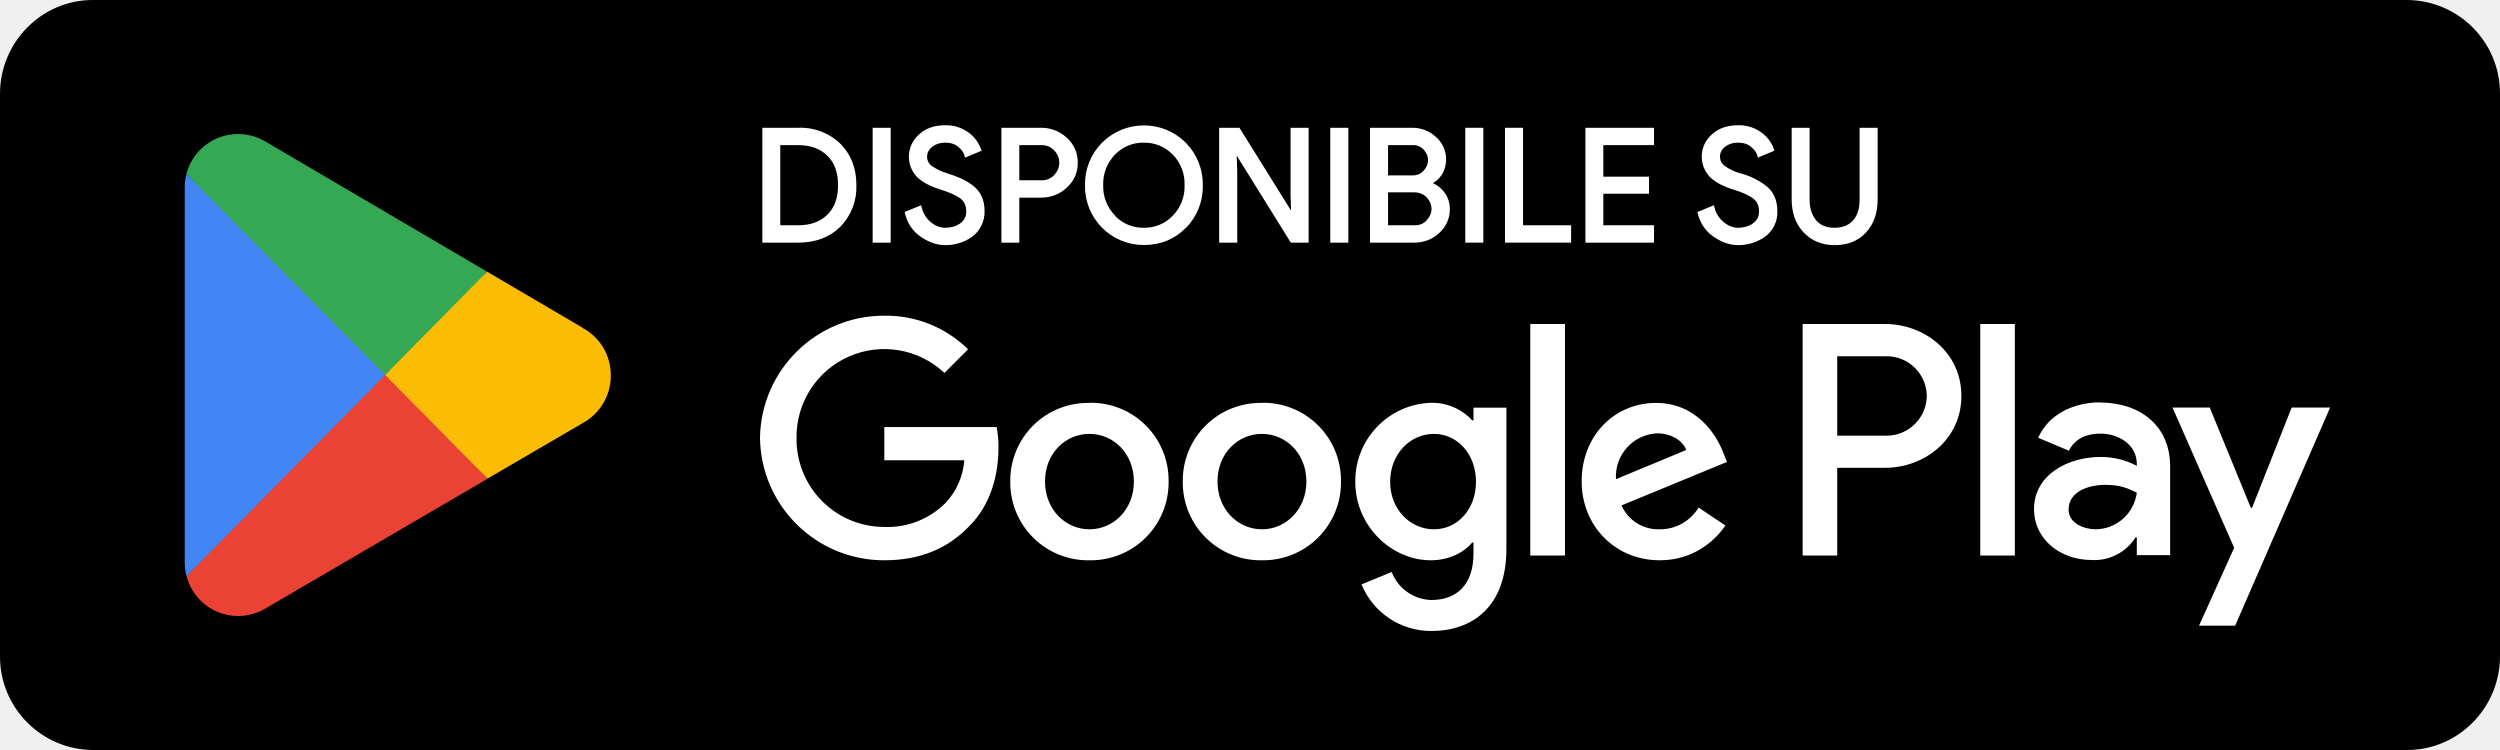
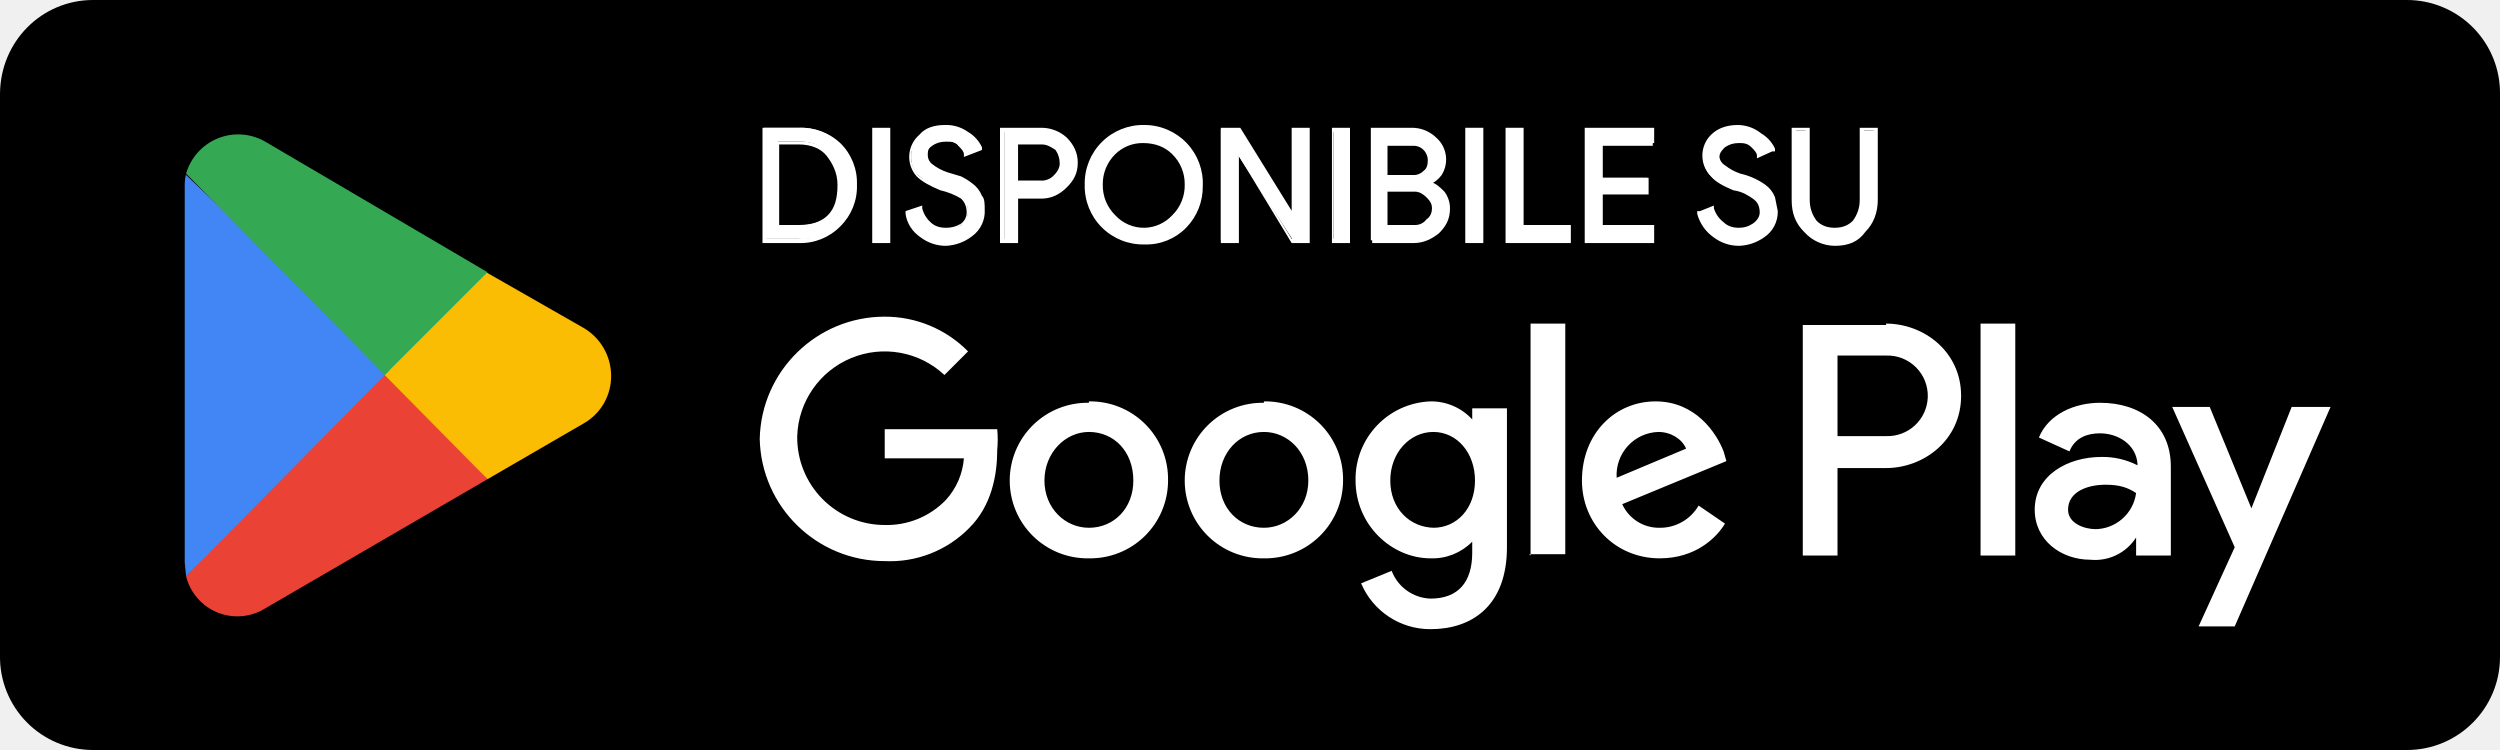
<svg xmlns="http://www.w3.org/2000/svg" width="180" height="54" fill="none">
-   <path d="M173.33 54H6.67A6.73 6.73 0 0 1 0 47.25V6.75C0 3.04 3 0 6.67 0h166.66A6.73 6.73 0 0 1 180 6.75v40.5c0 3.71-3 6.75-6.67 6.75Z" fill="#000" />
-   <path d="m27.63 26.22-14.2 15.26a3.84 3.84 0 0 0 5.65 2.35l.05-.03 15.97-9.33-7.48-8.25Z" fill="#EA4335" />
-   <path d="m41.98 23.63-.01-.02-6.9-4.05-7.77 7 7.8 7.9 6.86-4a3.89 3.89 0 0 0 2.02-3.43c0-1.47-.8-2.75-2-3.4Z" fill="#FBBC04" />
-   <path d="M13.43 12.52a3.7 3.7 0 0 0-.13 1v26.96c0 .35.04.68.13 1L28.1 26.62l-14.68-14.1Z" fill="#4285F4" />
-   <path d="m27.73 27 7.34-7.44-15.96-9.37a3.85 3.85 0 0 0-5.69 2.33L27.73 27Z" fill="#34A853" />
-   <path d="M142.58 40h2.49V23.33h-2.49V40ZM165 29.34l-2.85 7.22h-.09l-2.96-7.22h-2.68l4.44 10.1-2.53 5.61h2.6l6.84-15.71H165Zm-14.1 8.77c-.82 0-1.96-.41-1.96-1.42 0-1.29 1.41-1.78 2.64-1.78 1.1 0 1.6.24 2.27.56a3.02 3.02 0 0 1-2.96 2.64Zm.3-9.14c-1.81 0-3.68.8-4.45 2.55l2.21.93c.47-.93 1.35-1.23 2.27-1.23 1.3 0 2.6.78 2.62 2.15v.17a5.5 5.5 0 0 0-2.6-.64c-2.38 0-4.8 1.3-4.8 3.75 0 2.23 1.95 3.67 4.14 3.67a3.5 3.5 0 0 0 3.17-1.63h.09v1.28h2.4v-6.39c0-2.96-2.2-4.6-5.06-4.6Zm-15.38 2.4h-3.54v-5.72h3.53a2.89 2.89 0 0 1 2.92 2.86 2.9 2.9 0 0 1-2.91 2.86Zm-.07-8.04h-5.96V40h2.49v-6.32h3.47c2.76 0 5.47-2 5.47-5.17 0-3.18-2.71-5.18-5.47-5.18Zm-32.5 14.78c-1.72 0-3.16-1.44-3.16-3.42 0-2 1.44-3.45 3.15-3.45 1.7 0 3.03 1.46 3.03 3.45 0 1.98-1.33 3.42-3.03 3.42Zm2.85-7.84h-.1a3.93 3.93 0 0 0-2.98-1.27 5.64 5.64 0 0 0-5.44 5.7c0 3.17 2.6 5.64 5.44 5.64 1.35 0 2.43-.6 2.98-1.28h.09v.81c0 2.17-1.16 3.33-3.03 3.33a3.14 3.14 0 0 1-2.86-2.02l-2.17.9a5.4 5.4 0 0 0 5.03 3.35c2.92 0 5.4-1.71 5.4-5.9V29.35h-2.37v.92Zm4.08 9.73h2.5V23.33h-2.5V40Zm6.17-5.5a3.11 3.11 0 0 1 2.96-3.3c.99 0 1.83.49 2.1 1.2l-5.06 2.1Zm7.73-1.89c-.47-1.27-1.91-3.6-4.85-3.6-2.93 0-5.35 2.29-5.35 5.66 0 3.18 2.4 5.67 5.62 5.67 2.6 0 4.1-1.59 4.73-2.5l-1.93-1.3a3.24 3.24 0 0 1-2.8 1.57 2.89 2.89 0 0 1-2.75-1.72l7.59-3.13-.26-.65Zm-60.41-1.87v2.4h5.76a5.02 5.02 0 0 1-1.32 3.04 5.9 5.9 0 0 1-4.44 1.76 6.32 6.32 0 0 1-6.32-6.4A6.32 6.32 0 0 1 68 26.85l1.7-1.7a8.4 8.4 0 0 0-6.04-2.42 8.93 8.93 0 0 0-8.94 8.8 8.93 8.93 0 0 0 8.94 8.81c2.62 0 4.6-.86 6.14-2.47 1.6-1.59 2.09-3.82 2.09-5.62a7.8 7.8 0 0 0-.13-1.5h-8.1Zm14.77 7.37c-1.72 0-3.2-1.42-3.2-3.44 0-2.04 1.48-3.43 3.2-3.43 1.72 0 3.2 1.4 3.2 3.43 0 2.02-1.48 3.44-3.2 3.44Zm0-9.1a5.59 5.59 0 0 0-5.7 5.66 5.6 5.6 0 0 0 5.7 5.67 5.6 5.6 0 0 0 5.7-5.67 5.59 5.59 0 0 0-5.7-5.67Zm12.42 9.1c-1.72 0-3.2-1.42-3.2-3.44 0-2.04 1.48-3.43 3.2-3.43 1.72 0 3.2 1.4 3.2 3.43 0 2.02-1.48 3.44-3.2 3.44Zm0-9.1a5.59 5.59 0 0 0-5.7 5.66 5.6 5.6 0 0 0 5.7 5.67 5.6 5.6 0 0 0 5.69-5.67 5.59 5.59 0 0 0-5.7-5.67ZM56.05 16.35h1.42a3 3 0 0 0 2.2-.8c.53-.52.8-1.26.8-2.22a3 3 0 0 0-.8-2.21 3 3 0 0 0-2.2-.8h-1.42v6.03Zm-1.03.98v-8h2.45c1.23 0 2.21.37 2.95 1.12.74.74 1.1 1.7 1.1 2.88 0 1.19-.36 2.15-1.1 2.9a3.98 3.98 0 0 1-2.95 1.1h-2.45Z" fill="#fff" />
-   <path d="M56.05 16.35v.13h1.42c.95 0 1.72-.27 2.29-.83a3.1 3.1 0 0 0 .85-2.32 3.1 3.1 0 0 0-.85-2.31 3.13 3.13 0 0 0-2.3-.84h-1.54v6.3h.13v-.13h.13v-5.9h1.29c.9 0 1.59.26 2.1.76s.77 1.2.77 2.12c0 .93-.26 1.63-.77 2.13s-1.2.76-2.1.76h-1.42v.13Zm-1.03.98h.14V9.47h2.3c1.21 0 2.15.36 2.87 1.07a3.78 3.78 0 0 1 1.06 2.8c0 1.15-.35 2.07-1.06 2.79a3.84 3.84 0 0 1-2.86 1.07h-2.45v.27h2.45c1.25 0 2.28-.39 3.04-1.15a4.06 4.06 0 0 0 1.15-2.99c0-1.2-.38-2.21-1.15-2.98a4.11 4.11 0 0 0-3.04-1.15h-2.58v8.27h.13v-.14Zm7.95 0v-8h1.02v8h-1.02Z" fill="#fff" />
-   <path d="M62.97 17.33h.13V9.47h.76v7.73h-.9v.27h1.17V9.2h-1.3v8.27h.14v-.14Zm5.11.18c-.58 0-1.15-.19-1.7-.57a2.63 2.63 0 0 1-1.09-1.6l.94-.38c.11.44.34.81.69 1.12a1.87 1.87 0 0 0 2.31.1c.32-.24.47-.56.47-.96 0-.45-.15-.79-.47-1.03a4.9 4.9 0 0 0-1.5-.68 4.01 4.01 0 0 1-1.61-.86 1.8 1.8 0 0 1-.55-1.36 2 2 0 0 1 .68-1.5 2.5 2.5 0 0 1 1.78-.64 2.54 2.54 0 0 1 2.48 1.62l-.94.4a1.4 1.4 0 0 0-.5-.7c-.26-.22-.6-.33-1.02-.33-.4 0-.73.1-1.01.33a1 1 0 0 0-.42.82c0 .3.13.55.39.75.25.2.63.4 1.13.56.4.12.72.25.99.36.26.12.53.28.8.48.27.2.48.44.62.74a2.5 2.5 0 0 1-.04 2.06c-.16.3-.37.55-.63.72a3.15 3.15 0 0 1-1.8.55Z" fill="#fff" />
-   <path d="M68.08 17.51v-.13a2.8 2.8 0 0 1-1.62-.55 2.5 2.5 0 0 1-1.04-1.52l-.13.03.05.13.94-.38-.05-.13-.13.04c.12.46.36.86.73 1.18a2 2 0 0 0 2.48.1c.35-.25.53-.62.53-1.06 0-.48-.18-.87-.53-1.14a5.04 5.04 0 0 0-1.54-.7 3.8 3.8 0 0 1-1.56-.83c-.34-.33-.5-.74-.5-1.26 0-.54.2-1 .63-1.4.43-.4.98-.6 1.69-.6.65 0 1.17.16 1.57.48.4.32.66.67.78 1.04l.13-.04-.05-.12-.94.4.05.12.13-.04a1.52 1.52 0 0 0-.54-.77 1.7 1.7 0 0 0-1.11-.36c-.42 0-.8.12-1.1.36-.3.24-.47.56-.46.93 0 .34.15.63.43.86.28.22.67.4 1.18.57.39.13.72.25.97.37.26.11.52.26.78.46.26.18.45.4.58.68.12.28.19.6.19.97s-.07.7-.22.98-.35.5-.6.67a3.02 3.02 0 0 1-1.72.53v.27a3.34 3.34 0 0 0 1.87-.57 2.24 2.24 0 0 0 .94-1.88c0-.4-.07-.76-.22-1.08a2.03 2.03 0 0 0-.66-.79 4.6 4.6 0 0 0-.83-.49c-.27-.12-.6-.24-1-.37a3.58 3.58 0 0 1-1.1-.53.8.8 0 0 1-.33-.65c0-.29.12-.52.37-.72.26-.2.56-.3.93-.3.4 0 .7.1.94.3.25.2.4.41.45.63l.04.15 1.2-.5-.05-.12a2.49 2.49 0 0 0-.87-1.17 2.7 2.7 0 0 0-1.73-.54c-.76 0-1.39.22-1.87.67a2.12 2.12 0 0 0-.14 3.05c.39.38.95.67 1.67.9.67.2 1.16.43 1.46.65.28.22.42.52.42.93a1 1 0 0 1-.42.85c-.3.22-.64.32-1.07.33-.4 0-.75-.14-1.08-.42a2 2 0 0 1-.64-1.05l-.04-.15-1.08.44-.1.04.02.12c.18.71.56 1.28 1.14 1.67.58.4 1.17.6 1.78.6v-.14Zm5.18-4.41h1.72a1.41 1.41 0 0 0 1.43-1.4c0-.34-.13-.66-.4-.95a1.3 1.3 0 0 0-1.03-.43h-1.72v2.79Zm0 4.23h-1.03v-8h2.73c.67 0 1.26.23 1.75.68.5.45.75 1.02.75 1.7a2.2 2.2 0 0 1-.75 1.7c-.49.46-1.08.68-1.75.68h-1.7v3.24Z" fill="#fff" />
-   <path d="M73.26 13.1v.14h1.72a1.55 1.55 0 0 0 1.56-1.53c0-.38-.15-.74-.42-1.05a1.46 1.46 0 0 0-1.14-.48h-1.86v3.06h.14v-.13h.13v-2.66h1.59c.4 0 .7.13.94.4.24.26.35.55.35.86 0 .32-.11.6-.35.88a1.2 1.2 0 0 1-.94.39h-1.72v.13Zm0 4.23v-.13h-.9V9.47h2.6c.64 0 1.2.2 1.67.64.46.43.7.95.7 1.6 0 .66-.24 1.18-.7 1.6a2.4 2.4 0 0 1-1.67.65h-1.84v3.37h.27v-3.1h1.57c.7 0 1.33-.24 1.84-.71.53-.48.8-1.09.8-1.8 0-.72-.27-1.34-.8-1.81a2.66 2.66 0 0 0-1.84-.71H72.1v8.27h1.29v-.14h-.13Zm6.93-1.7c.6.6 1.32.9 2.17.9.86 0 1.58-.3 2.18-.9.59-.6.88-1.37.88-2.3 0-.93-.3-1.7-.88-2.3-.6-.6-1.32-.9-2.18-.9-.85 0-1.58.3-2.17.9-.6.6-.89 1.37-.89 2.3 0 .93.3 1.7.89 2.3Zm5.1.67a3.93 3.93 0 0 1-2.93 1.21 4.09 4.09 0 0 1-4.11-4.18 4.09 4.09 0 0 1 4.11-4.18 4.1 4.1 0 0 1 4.11 4.18 4.1 4.1 0 0 1-1.17 2.97Z" fill="#fff" />
-   <path d="m80.19 15.63-.1.1a3.1 3.1 0 0 0 2.27.93c.89 0 1.66-.31 2.27-.94.62-.62.93-1.43.93-2.39 0-.96-.31-1.76-.93-2.39a3.07 3.07 0 0 0-2.27-.94 3.1 3.1 0 0 0-2.27.94 3.27 3.27 0 0 0-.92 2.4c0 .95.3 1.76.92 2.38l.1-.09.1-.1a3 3 0 0 1-.86-2.2 3 3 0 0 1 .85-2.2 2.8 2.8 0 0 1 2.08-.86c.83 0 1.51.29 2.08.86a3 3 0 0 1 .85 2.2 3 3 0 0 1-.85 2.2 2.8 2.8 0 0 1-2.08.87 2.8 2.8 0 0 1-2.08-.86l-.1.09Zm5.1.67-.09-.1a3.8 3.8 0 0 1-2.84 1.18 3.96 3.96 0 0 1-3.98-4.05 3.96 3.96 0 0 1 3.98-4.04c1.13 0 2.07.39 2.83 1.18a3.96 3.96 0 0 1 1.15 2.86c0 1.14-.38 2.1-1.14 2.88l.1.09.1.1a4.23 4.23 0 0 0 1.2-3.07 4.22 4.22 0 0 0-4.24-4.3 4.22 4.22 0 0 0-4.24 4.31 4.22 4.22 0 0 0 4.24 4.3c1.2 0 2.22-.41 3.03-1.25l-.1-.1Zm2.63 1.03v-8h1.25l3.89 6.23h.04l-.04-1.54V9.33h1.02v8h-1.07l-4.07-6.52h-.04l.04 1.54v4.98h-1.02Z" fill="#fff" />
-   <path d="M87.92 17.33h.13V9.47h1.04l3.9 6.22h.25l-.05-1.68V9.47h.76v7.73h-.86l-4.07-6.53h-.26l.05 1.68v4.85h-.9v.27h1.17v-5.12l-.05-1.55h-.13v.14h.04v-.13l-.1.07 4.1 6.59h1.28V9.2h-1.3v4.82l.05 1.54h.13v-.14h-.04v.14l.1-.07-3.92-6.29h-1.46v8.27h.14v-.14Zm8 0v-8h1.02v8h-1.02Z" fill="#fff" />
-   <path d="M95.92 17.33h.13V9.47h.76v7.73h-.9v.27h1.17V9.2h-1.3v8.27h.14v-.14Zm3.88-.98h2.07c.4 0 .72-.14.96-.41a1.27 1.27 0 0 0-.01-1.8 1.3 1.3 0 0 0-1-.42H99.8v2.63Zm0-3.59h1.87c.39 0 .7-.12.93-.38.24-.26.35-.54.35-.85 0-.3-.1-.58-.34-.83a1.15 1.15 0 0 0-.9-.38h-1.9v2.44Zm-1.02 4.57v-8h2.89c.63 0 1.17.21 1.63.62.45.42.68.94.68 1.56 0 .38-.1.72-.3 1-.19.3-.45.52-.78.67v.04c.4.14.72.37.97.7.25.32.38.7.38 1.13 0 .66-.24 1.2-.72 1.63-.48.44-1.05.65-1.7.65h-3.05Z" fill="#fff" />
-   <path d="M99.8 16.35v.13h2.07c.43 0 .8-.15 1.06-.46.27-.29.4-.63.4-.99s-.14-.7-.41-.99c-.28-.3-.66-.45-1.1-.45h-2.15v2.9h.13v-.14h.14v-2.5h1.89c.38 0 .66.13.9.37.23.26.34.52.34.81 0 .3-.11.56-.34.82-.22.25-.5.37-.86.37H99.8v.13Zm0-3.59v.14h1.87a1.4 1.4 0 0 0 1.42-1.37c0-.33-.13-.65-.38-.92-.25-.29-.6-.43-1-.43h-2.04v2.72h.13v-.14h.14v-2.31h1.78a1 1 0 0 1 .8.34c.2.23.3.47.3.74s-.1.52-.32.76c-.2.23-.47.34-.83.34H99.8v.13Zm-1.02 4.57h.13V9.47h2.76c.6 0 1.1.19 1.54.58a1.89 1.89 0 0 1 .37 2.39 1.8 1.8 0 0 1-.74.62l-.08.03v.23l.1.03c.37.12.67.34.9.65.24.3.36.65.36 1.05 0 .63-.23 1.13-.68 1.54-.46.4-.99.6-1.61.61h-3.05v.27h3.05c.68 0 1.29-.23 1.79-.69.5-.45.77-1.04.77-1.73 0-.45-.14-.87-.41-1.22-.27-.34-.62-.6-1.04-.73l-.04.12h.13v-.04h-.13l.05.12a2 2 0 0 0 .85-.7 2.15 2.15 0 0 0-.41-2.74 2.48 2.48 0 0 0-1.72-.66h-3.03v8.27h.14v-.14Zm6.86 0v-8h1.02v8h-1.02Z" fill="#fff" />
-   <path d="M105.64 17.33h.13V9.47h.76v7.73h-.9v.27h1.17V9.2h-1.3v8.27h.14v-.14Zm2.86 0v-8h1.03v7.02h3.46v.98h-4.5Z" fill="#fff" />
-   <path d="M108.5 17.33h.13V9.47h.76v7.01h3.47v.72h-4.36v.27h4.62v-1.25h-3.46V9.2h-1.3v8.27h.14v-.14Zm10.45-7.01h-3.64v2.53h3.29v.96h-3.29v2.54h3.64v.98h-4.67v-8h4.67v.99Z" fill="#fff" />
-   <path d="M118.95 10.32v-.14h-3.77v2.8h3.28v.7h-3.28v2.8h3.64v.72h-4.4V9.47h4.4v.85h.27V9.2h-4.94v8.27h4.94v-1.25h-3.65v-2.27h3.29v-1.23h-3.29v-2.27h3.65v-.13h-.14Zm6.22 7.19c-.59 0-1.15-.19-1.7-.57a2.64 2.64 0 0 1-1.1-1.6l.94-.38c.11.44.34.81.69 1.12a1.88 1.88 0 0 0 2.31.1c.32-.24.48-.56.48-.96 0-.45-.16-.79-.48-1.03a4.9 4.9 0 0 0-1.5-.68 4.02 4.02 0 0 1-1.61-.86 1.98 1.98 0 0 1 .13-2.85 2.5 2.5 0 0 1 1.78-.65 2.54 2.54 0 0 1 2.48 1.62l-.94.4a1.4 1.4 0 0 0-.5-.7c-.26-.22-.6-.33-1.02-.33-.4 0-.73.1-1 .33a1 1 0 0 0-.43.82c0 .3.13.55.39.75.26.2.63.4 1.13.56.4.12.73.25 1 .36.26.12.53.28.8.48.27.2.47.44.61.74s.2.63.2 1.02-.07.73-.23 1.04c-.16.3-.38.55-.64.72a3.16 3.16 0 0 1-1.8.55Z" fill="#fff" />
-   <path d="M125.17 17.51v-.13c-.55 0-1.1-.18-1.63-.55a2.5 2.5 0 0 1-1.04-1.52l-.13.03.05.13.94-.38-.05-.13-.13.04c.12.46.36.86.73 1.18a2.01 2.01 0 0 0 2.48.1c.35-.25.53-.62.53-1.06 0-.48-.18-.87-.53-1.14a5.04 5.04 0 0 0-1.54-.7c-.7-.21-1.21-.5-1.56-.83-.34-.33-.5-.74-.5-1.26 0-.54.2-1 .63-1.4.43-.4.99-.6 1.7-.6a2.4 2.4 0 0 1 2.34 1.52l.13-.04-.05-.12-.94.4.05.12.13-.04a1.53 1.53 0 0 0-.54-.77 1.7 1.7 0 0 0-1.1-.36c-.42 0-.8.12-1.1.36-.3.24-.47.56-.47.93 0 .34.15.63.44.86.27.22.66.4 1.17.57.4.13.72.25.98.37.25.11.51.26.78.46.25.18.44.4.57.68.13.28.2.6.2.97s-.08.7-.23.98c-.15.28-.35.5-.6.67a3.02 3.02 0 0 1-1.71.53v.27a3.34 3.34 0 0 0 1.86-.57 2.17 2.17 0 0 0 .94-1.88c0-.4-.07-.76-.22-1.08a2.02 2.02 0 0 0-.66-.79 5.07 5.07 0 0 0-1.82-.86 3.58 3.58 0 0 1-1.1-.53.8.8 0 0 1-.33-.65c0-.29.11-.52.36-.72.26-.2.56-.3.93-.3.4 0 .7.1.94.3.25.2.4.41.46.63l.03.15 1.08-.45.11-.05-.03-.12a2.49 2.49 0 0 0-.87-1.17 2.7 2.7 0 0 0-1.74-.54c-.75 0-1.39.22-1.87.67a2.12 2.12 0 0 0-.13 3.05c.38.38.94.67 1.66.9.68.2 1.17.43 1.46.65.28.22.42.52.42.93 0 .37-.13.64-.42.85-.29.22-.64.32-1.06.33-.4 0-.75-.14-1.08-.42a2 2 0 0 1-.65-1.05l-.04-.15-1.08.44-.1.04.02.12c.18.71.57 1.28 1.15 1.67.57.4 1.17.6 1.78.6v-.14Zm6.93 0a2.8 2.8 0 0 1-2.14-.87 3.19 3.19 0 0 1-.83-2.28V9.33h1.03v5.08c0 .63.17 1.14.5 1.53.33.4.8.59 1.44.59.62 0 1.1-.2 1.43-.59.33-.39.5-.9.5-1.53V9.33h1.03v5.03c0 .95-.27 1.7-.8 2.29a2.8 2.8 0 0 1-2.16.86Z" fill="#fff" />
-   <path d="M132.1 17.51v-.13c-.86 0-1.52-.28-2.05-.83a3.05 3.05 0 0 1-.78-2.19v-4.9h.76v4.95c0 .65.17 1.2.53 1.62.35.42.88.63 1.53.63.66 0 1.18-.2 1.54-.63.36-.42.53-.97.53-1.62V9.47h.76v4.9a3.1 3.1 0 0 1-.76 2.19c-.5.54-1.18.82-2.06.82v.27c.93 0 1.7-.3 2.25-.91.56-.6.84-1.4.84-2.38V9.2h-1.3v5.2c0 .62-.15 1.1-.46 1.46-.3.35-.74.53-1.34.54-.6 0-1.03-.19-1.33-.54-.3-.37-.46-.84-.47-1.45V9.2H129v5.16c0 .96.28 1.76.86 2.37.57.61 1.33.92 2.23.92v-.14Z" fill="#fff" />
+   <path d="M173.3 54H6.7A6.7 6.7 0 0 1 0 47.2V6.8C0 3 3 0 6.7 0h166.6a6.7 6.7 0 0 1 6.7 6.8v40.5c0 3.7-3 6.7-6.7 6.7Z" fill="#000" />
+   <path d="M27.6 26.2 13.4 41.5a3.8 3.8 0 0 0 5.7 2.3l16-9.3-7.5-8.3Z" fill="#EA4335" />
+   <path d="m42 23.6-7-4-7.7 7 7.8 7.9 6.9-4a3.9 3.9 0 0 0 2-3.5 4 4 0 0 0-2-3.4Z" fill="#FBBC04" />
+   <path d="M13.4 12.5a3.7 3.7 0 0 0-.1 1v27l.1 1 14.7-14.9-14.7-14Z" fill="#4285F4" />
+   <path d="m27.7 27 7.4-7.4-16-9.4a3.9 3.9 0 0 0-5.7 2.3L27.7 27Z" fill="#34A853" />
+   <path d="M142.6 40h2.5V23.3h-2.5V40ZM165 29.3l-2.9 7.3-3-7.3h-2.7l4.5 10.1-2.6 5.7h2.6l6.9-15.8H165Zm-14.1 8.8c-.8 0-2-.4-2-1.4 0-1.3 1.4-1.8 2.7-1.8 1 0 1.6.2 2.2.6a3 3 0 0 1-3 2.6Zm.3-9.1c-1.8 0-3.7.8-4.4 2.5l2.2 1c.4-1 1.3-1.3 2.2-1.3 1.3 0 2.6.8 2.7 2.2v.1a5.5 5.5 0 0 0-2.6-.6c-2.4 0-4.8 1.3-4.8 3.8 0 2.2 1.9 3.6 4 3.6a3.5 3.5 0 0 0 3.3-1.6V40h2.5v-6.4c0-3-2.2-4.6-5.1-4.6Zm-15.4 2.4h-3.5v-5.8h3.5a2.9 2.9 0 0 1 3 3 2.9 2.9 0 0 1-3 2.8Zm0-8h-6V40h2.5v-6.3h3.5c2.7 0 5.4-2 5.4-5.2s-2.7-5.2-5.4-5.2ZM103.3 38c-1.8 0-3.2-1.4-3.2-3.4s1.4-3.5 3.1-3.5c1.7 0 3 1.5 3 3.5s-1.3 3.4-3 3.4Zm2.8-7.8h-.1a4 4 0 0 0-3-1.3 5.6 5.6 0 0 0-5.4 5.7c0 3.2 2.6 5.6 5.4 5.6a4 4 0 0 0 3-1.2v.8c0 2.1-1 3.3-3 3.3a3.1 3.1 0 0 1-2.8-2L98 42a5.4 5.4 0 0 0 5 3.3c3 0 5.5-1.7 5.5-5.9v-10H106v.9Zm4 9.7h2.6V23.3h-2.5V40Zm6.3-5.5a3.1 3.1 0 0 1 3-3.3c.9 0 1.7.5 2 1.2l-5 2.1Zm7.7-1.9c-.5-1.3-2-3.6-4.9-3.6-2.9 0-5.3 2.3-5.3 5.7 0 3.1 2.4 5.6 5.6 5.6 2.6 0 4.1-1.5 4.7-2.5l-1.9-1.3a3.2 3.2 0 0 1-2.8 1.6 2.9 2.9 0 0 1-2.7-1.7l7.5-3.1-.2-.7Zm-60.4-1.9V33h5.7a5 5 0 0 1-1.3 3 5.9 5.9 0 0 1-4.4 1.8 6.3 6.3 0 0 1-6.3-6.4A6.3 6.3 0 0 1 68 27l1.7-1.7a8.4 8.4 0 0 0-6-2.5 9 9 0 0 0-9 8.8 9 9 0 0 0 9 8.8 8 8 0 0 0 6.1-2.4c1.6-1.6 2-3.8 2-5.6a7.8 7.8 0 0 0 0-1.5h-8.1ZM78.4 38c-1.7 0-3.2-1.4-3.2-3.4s1.5-3.5 3.2-3.5c1.8 0 3.2 1.4 3.2 3.5 0 2-1.4 3.4-3.2 3.4Zm0-9a5.6 5.6 0 0 0-5.7 5.6 5.6 5.6 0 0 0 5.7 5.6 5.6 5.6 0 0 0 5.7-5.6 5.6 5.6 0 0 0-5.7-5.7ZM91 38c-1.8 0-3.2-1.4-3.2-3.4s1.4-3.5 3.2-3.5c1.7 0 3.2 1.4 3.2 3.5 0 2-1.5 3.4-3.2 3.4Zm0-9a5.6 5.6 0 0 0-5.7 5.6 5.6 5.6 0 0 0 5.7 5.6 5.6 5.6 0 0 0 5.7-5.6 5.6 5.6 0 0 0-5.7-5.7ZM56 16.2h1.5a3 3 0 0 0 2.2-.7 3 3 0 0 0 .8-2.3 3 3 0 0 0-.8-2.2 3 3 0 0 0-2.2-.8H56v6Zm-1 1v-8h2.5a4 4 0 0 1 3 1.2c.7.7 1 1.7 1 2.8a4 4 0 0 1-1 3 4 4 0 0 1-3 1H55Z" fill="#fff" />
+   <path d="M56 16.4h1.5c1 0 1.7-.2 2.3-.7a3.1 3.1 0 0 0 .8-2.4 3.1 3.1 0 0 0-.8-2.3 3.1 3.1 0 0 0-2.3-.8h-1.6v6.3h.2v-6.1h1.4c.9 0 1.6.3 2 .8s.8 1.2.8 2.1c0 1-.2 1.7-.7 2.2s-1.2.7-2.1.7H56v.2Zm-1 1h.2v-8h2.3c1.2 0 2.1.4 2.8 1.1a3.8 3.8 0 0 1 1 2.8c0 1.2-.3 2.1-1 2.8a3.8 3.8 0 0 1-2.8 1.1H55v.3h2.5a4 4 0 0 0 3-1.2 4 4 0 0 0 1.2-3 4 4 0 0 0-1.2-3 4.1 4.1 0 0 0-3-1.1h-2.6v8.3h.1v-.2Zm8 0v-8h1v8h-1Z" fill="#fff" />
+   <path d="M63 17.3h.1V9.5h.8v7.7h-1v.3h1.2V9.2h-1.3v8.3h.2v-.2Zm5 .2a3 3 0 0 1-1.6-.6 2.6 2.6 0 0 1-1.1-1.6l1-.3c0 .4.3.8.6 1a1.9 1.9 0 0 0 2.3.2c.3-.3.5-.6.5-1s-.2-.8-.5-1a4.9 4.9 0 0 0-1.5-.7 4 4 0 0 1-1.6-.9 1.8 1.8 0 0 1-.5-1.3 2 2 0 0 1 .6-1.5 2.5 2.5 0 0 1 1.8-.6 2.5 2.5 0 0 1 2.5 1.6l-1 .4a1.4 1.4 0 0 0-.4-.7c-.3-.2-.6-.4-1-.4s-.8.1-1 .4a1 1 0 0 0-.5.8c0 .3.2.5.4.7l1.1.6 1 .4c.3 0 .6.2.8.4.3.2.5.5.6.8a2.5 2.5 0 0 1 0 2 2 2 0 0 1-.6.8 3.1 3.1 0 0 1-1.8.5Z" fill="#fff" />
+   <path d="M68 17.5v-.1a2.8 2.8 0 0 1-1.5-.6 2.5 2.5 0 0 1-1-1.5h-.2v.2l1-.4V15H66c.1.5.4.9.7 1.2a2 2 0 0 0 2.5 0c.4-.2.5-.5.5-1s-.1-.8-.5-1.1a5 5 0 0 0-1.5-.7 3.8 3.8 0 0 1-1.6-.8c-.3-.4-.5-.8-.5-1.3s.2-1 .6-1.4c.5-.4 1-.6 1.7-.6s1.2.2 1.6.5c.4.3.7.6.8 1h.1v-.1l-1 .4h.2a1.5 1.5 0 0 0-.5-.7A1.7 1.7 0 0 0 68 10c-.4 0-.8.1-1 .4-.4.2-.5.5-.5.9 0 .3.1.6.4.9l1.2.5 1 .4.7.5c.3.1.5.4.6.6l.2 1-.2 1c0 .4-.4.5-.6.7a3 3 0 0 1-1.7.5v.3A3.3 3.3 0 0 0 70 17a2.2 2.2 0 0 0 .9-1.9c0-.4 0-.8-.2-1a2 2 0 0 0-.7-.9 4.6 4.6 0 0 0-.8-.5l-1-.3a3.6 3.6 0 0 1-1.1-.6.8.8 0 0 1-.3-.6c0-.3 0-.5.3-.7.3-.2.6-.3 1-.3s.7 0 .9.3c.2.2.4.4.4.6v.2l1.3-.5v-.2a2.5 2.5 0 0 0-1-1.1A2.7 2.7 0 0 0 68 9c-.7 0-1.4.2-1.8.7a2.1 2.1 0 0 0-.2 3c.4.4 1 .7 1.7 1a5 5 0 0 1 1.5.6c.2.2.4.5.4 1a1 1 0 0 1-.4.8 2 2 0 0 1-1.1.3c-.4 0-.8-.1-1.1-.4a2 2 0 0 1-.6-1v-.2l-1.2.4v.2c.1.7.5 1.3 1.1 1.7a3 3 0 0 0 1.8.6v-.2Zm5.3-4.4H75a1.4 1.4 0 0 0 1.4-1.4c0-.3-.1-.7-.4-1a1.3 1.3 0 0 0-1-.4h-1.7v2.8Zm0 4.2h-1v-8H75c.6 0 1.2.3 1.7.7.5.5.8 1 .8 1.7a2.2 2.2 0 0 1-.8 1.7c-.5.5-1 .7-1.7.7h-1.7v3.2Z" fill="#fff" />
+   <path d="M73.3 13.1v.1H75a1.6 1.6 0 0 0 1.5-1.5c0-.4-.1-.7-.4-1a1.5 1.5 0 0 0-1.1-.5h-2v3h.2v-2.8H75c.4 0 .7.2 1 .4.2.3.3.6.3 1 0 .2-.1.5-.4.8a1.2 1.2 0 0 1-1 .4h-1.6v.1Zm0 4.2v-.1h-1V9.5H75c.6 0 1.2.2 1.6.6.5.4.7 1 .7 1.6a2 2 0 0 1-.7 1.6 2.4 2.4 0 0 1-1.6.7h-2v3.3h.3v-3H75c.7 0 1.3-.3 1.8-.8s.8-1 .8-1.8c0-.7-.3-1.3-.8-1.8a2.7 2.7 0 0 0-1.8-.7h-3v8.3h1.3v-.2h-.1Zm6.9-1.7a3 3 0 0 0 2.2 1 3 3 0 0 0 2.1-1 3 3 0 0 0 1-2.3c0-.9-.4-1.7-1-2.3a3 3 0 0 0-2.1-.9 3 3 0 0 0-2.2 1c-.6.5-.9 1.3-.9 2.2 0 1 .3 1.7.9 2.3Zm5 .7a4 4 0 0 1-2.8 1.2 4 4 0 0 1-4.2-4.2 4 4 0 0 1 4.2-4.1 4.1 4.1 0 0 1 4 4.1 4.1 4.1 0 0 1-1.1 3Z" fill="#fff" />
+   <path d="m80.2 15.6-.1.1a3.1 3.1 0 0 0 2.3 1 3 3 0 0 0 2.2-1c.7-.6 1-1.4 1-2.4s-.3-1.7-1-2.4a3 3 0 0 0-2.2-.9 3.1 3.1 0 0 0-2.3 1 3.3 3.3 0 0 0-1 2.3c0 1 .4 1.8 1 2.4l.2-.2a3 3 0 0 1-.9-2.2 3 3 0 0 1 .9-2.2 2.8 2.8 0 0 1 2-.8c.9 0 1.6.3 2.1.8a3 3 0 0 1 .9 2.2 3 3 0 0 1-.9 2.2 2.8 2.8 0 0 1-2 .9 2.8 2.8 0 0 1-2.1-.9l-.1.1Zm5 .7v-.1a3.8 3.8 0 0 1-2.8 1.2 4 4 0 0 1-4-4 4 4 0 0 1 4-4.1c1 0 2 .4 2.8 1.2a4 4 0 0 1 1.1 2.8 4 4 0 0 1-1.1 3h.1l.1.1a4.2 4.2 0 0 0 1.2-3A4.2 4.2 0 0 0 82.4 9a4.2 4.2 0 0 0-4.3 4.3 4.2 4.2 0 0 0 4.3 4.3 4 4 0 0 0 3-1.2l-.1-.1Zm2.7 1v-8h1.3l3.9 6.3V9.3h1v8h-1l-4.2-6.5v6.5h-1Z" fill="#fff" />
+   <path d="M88 17.3V9.5h1l4 6.2h.2V9.5h.8v7.7h-1l-4-6.5h-.2v6.5H88v.3h1.2v-6.7H89v.1l4 6.6h1.3V9.2H93v6.4h.2v-.2.2-.1l-3.9-6.3h-1.4v8.3h.1v-.2Zm8 0v-8h1v8h-1Z" fill="#fff" />
+   <path d="M96 17.3V9.5h.8v7.7H96v.3h1.2V9.2h-1.3v8.3h.1v-.2Zm3.8-1h2c.5 0 .8 0 1-.4a1.3 1.3 0 0 0 0-1.8 1.3 1.3 0 0 0-1-.4h-2v2.6Zm0-3.5h1.9c.4 0 .7-.2.9-.4.2-.3.4-.6.4-.9a1 1 0 0 0-.4-.8 1.1 1.1 0 0 0-.9-.4h-1.9v2.5Zm-1 4.5v-8h2.9c.6 0 1.1.2 1.6.6.5.5.7 1 .7 1.6 0 .4-.1.7-.3 1l-.8.7 1 .7c.2.3.3.7.3 1.1a2 2 0 0 1-.7 1.7c-.4.4-1 .6-1.7.6h-3Z" fill="#fff" />
+   <path d="M99.8 16.4h2c.5 0 .9 0 1.1-.4.3-.3.4-.6.4-1s-.1-.7-.4-1c-.3-.3-.6-.4-1-.4h-2.2v2.9h.1v-.2h.1v-2.5h2c.3 0 .6.2.8.4.3.3.4.5.4.8 0 .3-.1.6-.4.8a1 1 0 0 1-.8.4h-2.1v.1Zm0-3.6v.1h1.9a1.4 1.4 0 0 0 1.4-1.4c0-.3-.1-.6-.4-.9-.2-.3-.6-.4-1-.4h-2v2.7h.1v-.1h.1v-2.3h1.8a1 1 0 0 1 .8.3c.2.2.3.5.3.7s0 .6-.3.8a1 1 0 0 1-.8.3h-1.9v.2Zm-1 4.5h.1V9.5h2.8c.6 0 1 .2 1.5.6a1.9 1.9 0 0 1 .4 2.3 1.8 1.8 0 0 1-.8.7v.2l1 .7a2 2 0 0 1-.3 2.6c-.5.4-1 .6-1.7.6h-3v.3h3c.7 0 1.3-.3 1.8-.7.5-.5.8-1 .8-1.8a2 2 0 0 0-.4-1.2c-.3-.3-.6-.6-1-.7l-.1.1h.1-.1v.1a2 2 0 0 0 .9-.7 2.1 2.1 0 0 0-.4-2.7 2.5 2.5 0 0 0-1.7-.7h-3v8.3-.2Zm6.8 0v-8h1v8h-1Z" fill="#fff" />
+   <path d="M105.6 17.3h.2V9.5h.7v7.7h-.9v.3h1.2V9.2h-1.3v8.3h.1v-.2Zm2.9 0v-8h1v7h3.5v1h-4.5Z" fill="#fff" />
+   <path d="M108.5 17.3h.1V9.5h.8v7h3.5v.7h-4.4v.3h4.6v-1.3h-3.4v-7h-1.3v8.3h.1v-.2Zm10.4-7h-3.6v2.5h3.3v1h-3.3v2.5h3.7v1h-4.7v-8h4.7v1Z" fill="#fff" />
+   <path d="M119 10.3v-.1h-3.8V13h3.3v.7h-3.3v2.8h3.6v.7h-4.4V9.5h4.4v.8h.3V9.2h-5v8.3h5v-1.3h-3.7V14h3.3v-1.2h-3.3v-2.3h3.7-.1Zm6.2 7.2a3 3 0 0 1-1.7-.6 2.6 2.6 0 0 1-1.1-1.6l1-.3c0 .4.2.8.6 1a1.9 1.9 0 0 0 2.3.2c.3-.3.5-.6.5-1s-.2-.8-.5-1a4.9 4.9 0 0 0-1.5-.7 4 4 0 0 1-1.6-.8 2 2 0 0 1 .1-2.9 2.5 2.5 0 0 1 1.8-.6 2.5 2.5 0 0 1 2.5 1.6l-1 .4a1.4 1.4 0 0 0-.4-.7c-.3-.2-.6-.4-1-.4-.5 0-.8.1-1 .4a1 1 0 0 0-.5.8c0 .3.1.5.4.7l1.1.6 1 .4c.3 0 .5.2.8.4.3.2.5.5.6.8l.2 1c0 .4 0 .7-.2 1a2 2 0 0 1-.6.8 3.2 3.2 0 0 1-1.8.5Z" fill="#fff" />
+   <path d="M125.2 17.5v-.1a3 3 0 0 1-1.7-.6 2.5 2.5 0 0 1-1-1.5h-.1v.2l1-.4V15h-.2c.1.5.3.9.7 1.2a2 2 0 0 0 2.5 0c.3-.2.5-.5.5-1s-.2-.8-.5-1.1a5 5 0 0 0-1.5-.7 4 4 0 0 1-1.6-.8c-.3-.4-.5-.8-.5-1.3s.2-1 .6-1.4c.4-.4 1-.6 1.7-.6a2.4 2.4 0 0 1 2.4 1.5v-.1l-.9.4h.2a1.5 1.5 0 0 0-.6-.7 1.7 1.7 0 0 0-1-.4c-.5 0-.9.1-1.2.4-.3.2-.4.5-.4.9 0 .3.1.6.4.9l1.2.5 1 .4.7.5c.3.1.5.4.6.6l.2 1c0 .4 0 .7-.2 1l-.6.7a3 3 0 0 1-1.7.5v.3a3.3 3.3 0 0 0 1.8-.6 2.2 2.2 0 0 0 1-1.9l-.2-1a2 2 0 0 0-.7-.9 5 5 0 0 0-1.8-.8 3.6 3.6 0 0 1-1.1-.6.8.8 0 0 1-.4-.6c0-.3.2-.5.4-.7.3-.2.6-.3 1-.3.3 0 .6 0 .9.3.2.2.4.4.4.6v.2l1.1-.5h.2v-.2a2.5 2.5 0 0 0-1-1.1 2.7 2.7 0 0 0-1.7-.6c-.7 0-1.4.2-1.9.7a2.1 2.1 0 0 0 0 3c.3.4.9.7 1.6 1 .7.1 1.1.4 1.4.6.3.2.5.5.5 1 0 .3-.2.6-.5.8-.3.2-.6.3-1 .3s-.8-.1-1.1-.4a2 2 0 0 1-.7-1v-.2l-1 .4h-.2v.2a3 3 0 0 0 1.2 1.7 3 3 0 0 0 1.8.6v-.2Zm6.9 0a2.8 2.8 0 0 1-2.1-.9 3.2 3.2 0 0 1-.9-2.2v-5h1v5c0 .6.2 1.1.6 1.5.3.4.8.6 1.4.6.6 0 1.1-.2 1.4-.6.4-.3.5-.9.5-1.5v-5h1v5c0 1-.2 1.7-.7 2.2a2.8 2.8 0 0 1-2.2 1Z" fill="#fff" />
+   <path d="M132.1 17.5v-.1c-.9 0-1.5-.3-2-.8a3 3 0 0 1-.8-2.2v-5h.7v5c0 .7.2 1.2.6 1.6.3.5.8.7 1.5.7.6 0 1.2-.2 1.5-.7.4-.4.6-1 .6-1.6v-5h.7v5a3.1 3.1 0 0 1-.7 2.2c-.5.5-1.2.8-2.1.8v.3c1 0 1.7-.3 2.2-1 .6-.6.9-1.4.9-2.3V9.2h-1.3v5.2c0 .6-.2 1.1-.5 1.5-.3.3-.7.5-1.3.5-.6 0-1-.2-1.3-.5-.3-.4-.5-.9-.5-1.5V9.2H129v5.2c0 1 .3 1.7.9 2.3a3 3 0 0 0 2.2 1v-.2Z" fill="#fff" />
</svg>
